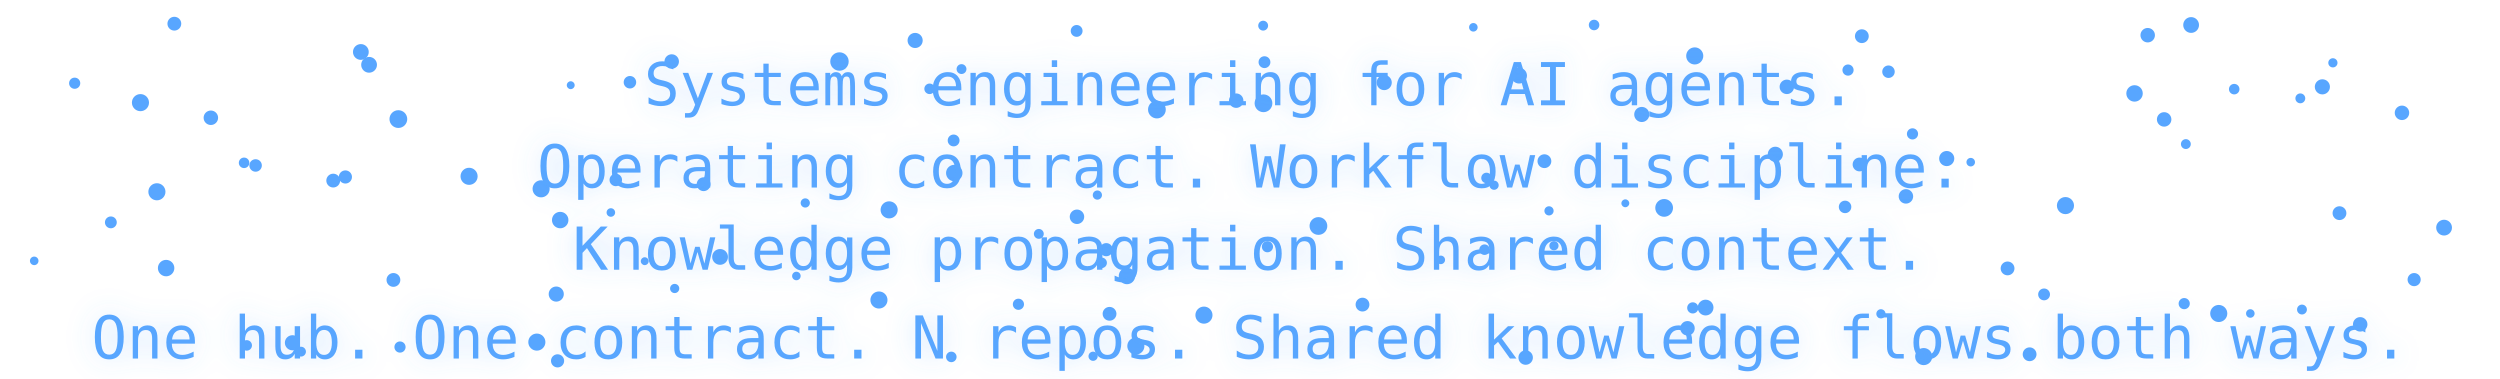
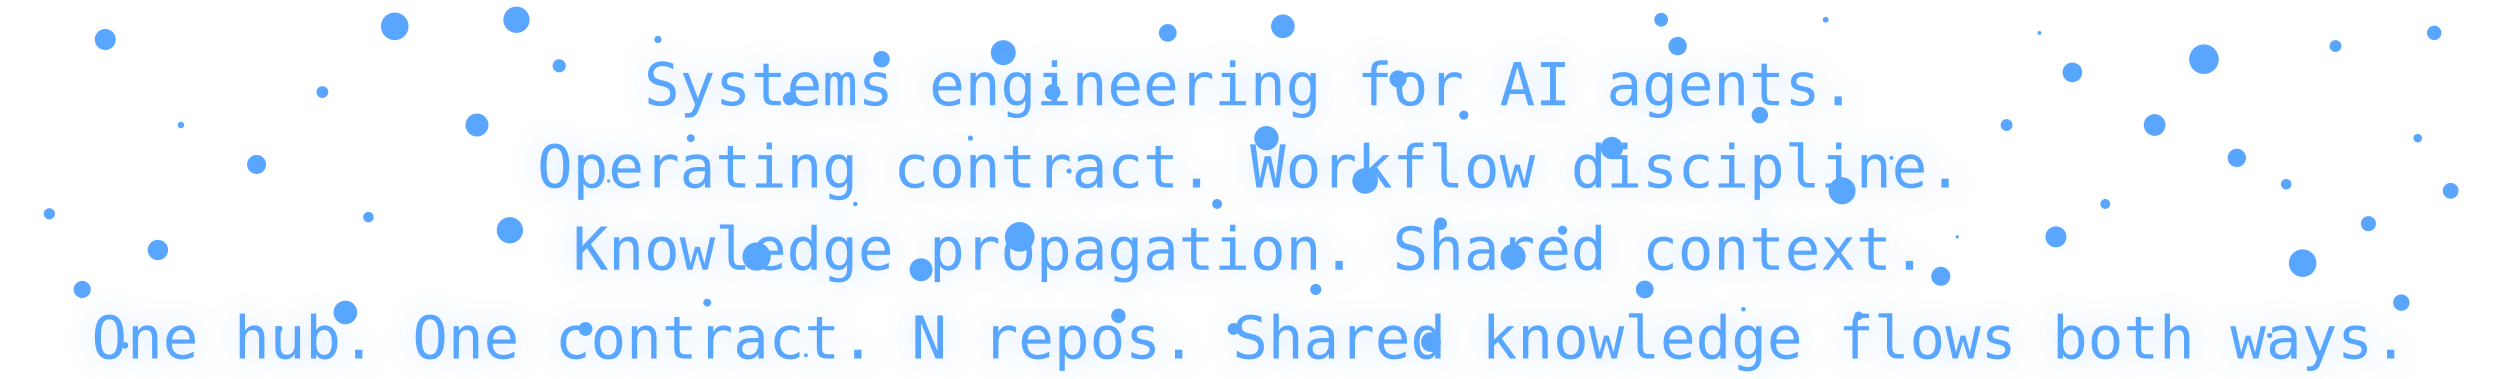
<svg xmlns="http://www.w3.org/2000/svg" viewBox="0 0 760 115" style="background:transparent; font-family:ui-monospace,'Cascadia Code','Fira Code',monospace;">
  <defs>
    <style>
-       @keyframes pa { 0%,100% { opacity: 0.02; } 35% { opacity: 0.65; } 70% { opacity: 0.08; } }
+       @keyframes pa { 0%,100% { opacity: 0.02; } 35% { opacity: 0.85; } 70% { opacity: 0.08; } }
      .pa { animation: pa 2.3s ease-in-out infinite; }
-       @keyframes pb { 0%,100% { opacity: 0.05; } 35% { opacity: 0.5; } 70% { opacity: 0.12; } }
+       @keyframes pb { 0%,100% { opacity: 0.05; } 35% { opacity: 0.6; } 70% { opacity: 0.12; } }
      .pb { animation: pb 1.8s ease-in-out infinite; }
-       @keyframes pc { 0%,100% { opacity: 0.03; } 35% { opacity: 0.75; } 70% { opacity: 0.05; } }
+       @keyframes pc { 0%,100% { opacity: 0.03; } 35% { opacity: 0.9; } 70% { opacity: 0.05; } }
      .pc { animation: pc 3.1s ease-in-out infinite; }
-       @keyframes pd { 0%,100% { opacity: 0.08; } 35% { opacity: 0.4; } 70% { opacity: 0.15; } }
+       @keyframes pd { 0%,100% { opacity: 0.08; } 35% { opacity: 0.5; } 70% { opacity: 0.15; } }
      .pd { animation: pd 4.5s ease-in-out infinite; }
-       @keyframes pe { 0%,100% { opacity: 0.01; } 35% { opacity: 0.6; } 70% { opacity: 0.1; } }
+       @keyframes pe { 0%,100% { opacity: 0.01; } 35% { opacity: 0.7; } 70% { opacity: 0.1; } }
      .pe { animation: pe 2.9s ease-in-out infinite; }
-       @keyframes pf { 0%,100% { opacity: 0.06; } 35% { opacity: 0.55; } 70% { opacity: 0.03; } }
+       @keyframes pf { 0%,100% { opacity: 0.06; } 35% { opacity: 0.75; } 70% { opacity: 0.03; } }
      .pf { animation: pf 5.8s ease-in-out infinite; }
-       @keyframes pg { 0%,100% { opacity: 0.04; } 35% { opacity: 0.7; } 70% { opacity: 0.07; } }
+       @keyframes pg { 0%,100% { opacity: 0.04; } 35% { opacity: 0.8; } 70% { opacity: 0.07; } }
      .pg { animation: pg 3.6s ease-in-out infinite; }
-       @keyframes ph { 0%,100% { opacity: 0.07; } 35% { opacity: 0.45; } 70% { opacity: 0.12; } }
+       @keyframes ph { 0%,100% { opacity: 0.07; } 35% { opacity: 0.55; } 70% { opacity: 0.12; } }
      .ph { animation: ph 1.2s ease-in-out infinite; }
      @keyframes fade1 {
        0%   { opacity: 0; }
        12%  { opacity: 0; }
        16%  { opacity: 1; }
        75%  { opacity: 1; }
        85%  { opacity: 0; }
        100% { opacity: 0; }
      }
      .fade1 { animation: fade1 14s ease-in-out infinite; }
      @keyframes fade2 {
        0%   { opacity: 0; }
        28%  { opacity: 0; }
        32%  { opacity: 1; }
        75%  { opacity: 1; }
        85%  { opacity: 0; }
        100% { opacity: 0; }
      }
      .fade2 { animation: fade2 14s ease-in-out infinite; }
      @keyframes fade3 {
        0%   { opacity: 0; }
        44%  { opacity: 0; }
        48%  { opacity: 1; }
        75%  { opacity: 1; }
        85%  { opacity: 0; }
        100% { opacity: 0; }
      }
      .fade3 { animation: fade3 14s ease-in-out infinite; }
      @keyframes fade4 {
        0%   { opacity: 0; }
        60%  { opacity: 0; }
        64%  { opacity: 1; }
        75%  { opacity: 1; }
        85%  { opacity: 0; }
        100% { opacity: 0; }
      }
      .fade4 { animation: fade4 14s ease-in-out infinite; }
      .text-layer { filter: drop-shadow(0 0 4px rgba(88,166,255,0.3)); }
    </style>
  </defs>
  <g fill="#58a6ff">
-     <circle cx="484.6" cy="7.6" r="1.6" class="pd" />
-     <circle cx="109.7" cy="15.8" r="2.4" class="pb" />
-     <circle cx="447.9" cy="8.3" r="1.3" class="pd" />
-     <circle cx="384.0" cy="7.8" r="1.5" class="pg" />
-     <circle cx="170.3" cy="66.9" r="2.5" class="pa" />
-     <circle cx="574.1" cy="21.8" r="1.9" class="pe" />
-     <circle cx="121.6" cy="105.5" r="1.7" class="pb" />
-     <circle cx="289.9" cy="42.7" r="1.8" class="pe" />
-     <circle cx="610.3" cy="81.6" r="2.1" class="pg" />
-     <circle cx="64.1" cy="35.8" r="2.2" class="pf" />
-     <circle cx="438.0" cy="79.0" r="1.3" class="pd" />
-     <circle cx="584.8" cy="108.4" r="2.6" class="pb" />
-     <circle cx="290.1" cy="52.6" r="2.5" class="pc" />
-     <circle cx="282.6" cy="27.0" r="1.6" class="pb" />
-     <circle cx="461.8" cy="23.0" r="2.4" class="pc" />
-     <circle cx="351.7" cy="33.3" r="2.7" class="pd" />
-     <circle cx="518.5" cy="93.5" r="2.4" class="pd" />
-     <circle cx="621.4" cy="89.5" r="1.8" class="pb" />
-     <circle cx="163.2" cy="104.0" r="2.6" class="pf" />
-     <circle cx="164.5" cy="57.4" r="2.6" class="ph" />
-     <circle cx="112.2" cy="19.7" r="2.4" class="pe" />
-     <circle cx="565.3" cy="50.0" r="2.1" class="pf" />
-     <circle cx="169.5" cy="109.7" r="2.0" class="pb" />
-     <circle cx="571.8" cy="95.4" r="1.4" class="pc" />
-     <circle cx="599.1" cy="49.3" r="1.3" class="pg" />
-     <circle cx="451.9" cy="54.1" r="1.6" class="pa" />
-     <circle cx="515.2" cy="17.0" r="2.6" class="pe" />
-     <circle cx="581.4" cy="40.7" r="1.7" class="pc" />
-     <circle cx="345.3" cy="105.2" r="2.6" class="pe" />
-     <circle cx="733.9" cy="85.0" r="2.0" class="pb" />
-     <circle cx="657.9" cy="36.3" r="2.2" class="pd" />
-     <circle cx="119.6" cy="85.1" r="2.1" class="pa" />
-     <circle cx="454.2" cy="56.3" r="1.4" class="pf" />
-     <circle cx="664.0" cy="92.3" r="1.7" class="pa" />
-     <circle cx="185.7" cy="64.6" r="1.3" class="ph" />
-     <circle cx="617.0" cy="107.7" r="2.1" class="pc" />
-     <circle cx="101.3" cy="54.9" r="2.1" class="pe" />
-     <circle cx="400.8" cy="68.7" r="2.7" class="pd" />
-     <circle cx="539.7" cy="46.9" r="2.3" class="pf" />
-     <circle cx="333.6" cy="59.3" r="1.4" class="pd" />
-     <circle cx="53.0" cy="7.2" r="2.1" class="pd" />
-     <circle cx="10.4" cy="79.3" r="1.3" class="pb" />
-     <circle cx="684.1" cy="95.3" r="1.3" class="pd" />
-     <circle cx="213.9" cy="56.0" r="2.1" class="ph" />
-     <circle cx="187.2" cy="54.7" r="1.9" class="pb" />
-     <circle cx="77.7" cy="50.3" r="1.9" class="ph" />
-     <circle cx="652.9" cy="10.7" r="2.2" class="pb" />
-     <circle cx="50.5" cy="81.5" r="2.5" class="pb" />
-     <circle cx="191.5" cy="25.0" r="1.9" class="pg" />
-     <circle cx="142.6" cy="53.6" r="2.6" class="pb" />
-     <circle cx="337.3" cy="95.4" r="2.1" class="pa" />
-     <circle cx="494.1" cy="61.8" r="1.2" class="pb" />
-     <circle cx="699.8" cy="94.1" r="1.5" class="ph" />
-     <circle cx="366.0" cy="95.8" r="2.6" class="pc" />
-     <circle cx="289.2" cy="108.5" r="1.6" class="ph" />
-     <circle cx="218.9" cy="78.1" r="2.4" class="ph" />
-     <circle cx="121.1" cy="36.2" r="2.7" class="pa" />
-     <circle cx="566.0" cy="11.0" r="2.1" class="pc" />
-     <circle cx="47.7" cy="58.3" r="2.6" class="pb" />
-     <circle cx="451.3" cy="75.9" r="1.6" class="pb" />
-     <circle cx="711.2" cy="64.8" r="2.1" class="pa" />
-     <circle cx="469.5" cy="49.0" r="2.1" class="pf" />
-     <circle cx="706.0" cy="26.4" r="2.3" class="pd" />
-     <circle cx="204.2" cy="18.7" r="2.2" class="ph" />
-     <circle cx="242.1" cy="83.9" r="1.3" class="ph" />
-     <circle cx="470.9" cy="64.1" r="1.4" class="pd" />
-     <circle cx="384.4" cy="18.9" r="1.8" class="pb" />
-     <circle cx="664.5" cy="43.8" r="1.5" class="pe" />
-     <circle cx="463.8" cy="108.7" r="2.2" class="pa" />
-     <circle cx="505.9" cy="63.2" r="2.7" class="pb" />
-     <circle cx="709.2" cy="19.1" r="1.4" class="pb" />
-     <circle cx="561.8" cy="21.3" r="1.7" class="pd" />
-     <circle cx="543.2" cy="26.4" r="2.2" class="pe" />
-     <circle cx="384.1" cy="31.4" r="2.7" class="pa" />
-     <circle cx="74.2" cy="49.5" r="1.6" class="pa" />
-     <circle cx="255.2" cy="18.7" r="2.8" class="pc" />
-     <circle cx="560.9" cy="62.9" r="1.9" class="pa" />
-     <circle cx="88.9" cy="104.2" r="2.3" class="pc" />
-     <circle cx="414.2" cy="92.6" r="2.1" class="pc" />
-     <circle cx="327.3" cy="9.4" r="1.8" class="pa" />
-     <circle cx="679.2" cy="27.1" r="1.6" class="pb" />
-     <circle cx="270.3" cy="63.8" r="2.6" class="pc" />
-     <circle cx="699.3" cy="29.9" r="1.5" class="pc" />
-     <circle cx="666.1" cy="7.6" r="2.4" class="pf" />
-     <circle cx="591.8" cy="48.2" r="2.3" class="pd" />
-     <circle cx="205.1" cy="87.7" r="1.4" class="pa" />
-     <circle cx="648.9" cy="28.4" r="2.5" class="ph" />
-     <circle cx="267.2" cy="91.2" r="2.6" class="pd" />
-     <circle cx="22.7" cy="25.3" r="1.7" class="pb" />
-     <circle cx="730.2" cy="34.3" r="2.2" class="pg" />
-     <circle cx="514.6" cy="93.6" r="1.7" class="pa" />
-     <circle cx="91.5" cy="106.9" r="1.5" class="pe" />
-     <circle cx="33.7" cy="67.6" r="1.8" class="pf" />
-     <circle cx="332.3" cy="108.3" r="1.4" class="pd" />
-     <circle cx="196.0" cy="79.4" r="1.2" class="pd" />
-     <circle cx="278.2" cy="12.3" r="2.3" class="pf" />
-     <circle cx="472.4" cy="74.7" r="1.4" class="pe" />
-     <circle cx="385.3" cy="75.0" r="1.7" class="pe" />
-     <circle cx="420.8" cy="25.1" r="2.3" class="pg" />
-     <circle cx="513.0" cy="99.8" r="2.2" class="pe" />
-     <circle cx="309.6" cy="92.5" r="1.7" class="pd" />
-     <circle cx="327.4" cy="65.9" r="2.2" class="ph" />
-     <circle cx="336.3" cy="75.9" r="2.0" class="pc" />
-     <circle cx="499.1" cy="34.8" r="2.3" class="pf" />
-     <circle cx="75.0" cy="105.0" r="1.6" class="pe" />
-     <circle cx="173.5" cy="25.9" r="1.2" class="pd" />
-     <circle cx="743.0" cy="69.2" r="2.4" class="ph" />
-     <circle cx="315.8" cy="71.1" r="1.5" class="pg" />
-     <circle cx="375.8" cy="30.6" r="2.2" class="pa" />
-     <circle cx="674.5" cy="95.3" r="2.6" class="pg" />
-     <circle cx="169.1" cy="89.4" r="2.3" class="ph" />
-     <circle cx="42.7" cy="31.2" r="2.6" class="ph" />
-     <circle cx="105.0" cy="53.8" r="2.0" class="pf" />
-     <circle cx="717.5" cy="98.6" r="2.2" class="pg" />
-     <circle cx="627.9" cy="62.5" r="2.6" class="ph" />
-     <circle cx="342.6" cy="83.9" r="2.5" class="pe" />
-     <circle cx="579.4" cy="59.7" r="2.2" class="pe" />
-     <circle cx="334.9" cy="79.9" r="1.6" class="pf" />
-     <circle cx="244.8" cy="61.7" r="1.4" class="pd" />
-     <circle cx="292.3" cy="21.0" r="1.5" class="pg" />
+     <circle cx="32" cy="12" r="3.2" class="pa" />
+     <circle cx="98" cy="28" r="1.8" class="pc" />
+     <circle cx="157" cy="6" r="4.0" class="pe" />
+     <circle cx="210" cy="42" r="1.2" class="pb" />
+     <circle cx="268" cy="18" r="2.5" class="pg" />
+     <circle cx="325" cy="52" r="0.8" class="pd" />
+     <circle cx="390" cy="8" r="3.6" class="pf" />
+     <circle cx="445" cy="35" r="1.4" class="pa" />
+     <circle cx="510" cy="14" r="2.8" class="ph" />
+     <circle cx="575" cy="48" r="0.6" class="pc" />
+     <circle cx="630" cy="22" r="3.0" class="pb" />
+     <circle cx="695" cy="56" r="1.6" class="pe" />
+     <circle cx="740" cy="10" r="2.2" class="pd" />
+     <circle cx="55" cy="38" r="1.0" class="pg" />
+     <circle cx="120" cy="8" r="4.2" class="pf" />
+     <circle cx="185" cy="55" r="0.5" class="pa" />
+     <circle cx="240" cy="30" r="2.0" class="ph" />
+     <circle cx="305" cy="16" r="3.8" class="pc" />
+     <circle cx="370" cy="62" r="1.5" class="pb" />
+     <circle cx="425" cy="24" r="2.6" class="pe" />
+     <circle cx="490" cy="45" r="3.4" class="pd" />
+     <circle cx="555" cy="6" r="0.9" class="pg" />
+     <circle cx="610" cy="38" r="1.8" class="pa" />
+     <circle cx="670" cy="18" r="4.5" class="pf" />
+     <circle cx="720" cy="68" r="2.3" class="ph" />
+     <circle cx="15" cy="65" r="1.7" class="pc" />
+     <circle cx="78" cy="50" r="2.9" class="pb" />
+     <circle cx="145" cy="38" r="3.5" class="pd" />
+     <circle cx="200" cy="12" r="1.1" class="pe" />
+     <circle cx="260" cy="62" r="0.7" class="pg" />
+     <circle cx="320" cy="28" r="2.4" class="pa" />
+     <circle cx="385" cy="42" r="3.7" class="pf" />
+     <circle cx="438" cy="68" r="1.9" class="ph" />
+     <circle cx="505" cy="6" r="2.1" class="pc" />
+     <circle cx="560" cy="58" r="4.1" class="pb" />
+     <circle cx="620" cy="10" r="0.6" class="pd" />
+     <circle cx="680" cy="48" r="2.8" class="pe" />
+     <circle cx="735" cy="42" r="1.3" class="pg" />
+     <circle cx="48" cy="76" r="3.1" class="pa" />
+     <circle cx="112" cy="66" r="1.6" class="pf" />
+     <circle cx="170" cy="20" r="2.0" class="ph" />
+     <circle cx="230" cy="78" r="4.3" class="pc" />
+     <circle cx="295" cy="42" r="0.8" class="pb" />
+     <circle cx="355" cy="10" r="2.7" class="pd" />
+     <circle cx="415" cy="55" r="3.9" class="pe" />
+     <circle cx="475" cy="70" r="1.4" class="pg" />
+     <circle cx="535" cy="35" r="2.5" class="pa" />
+     <circle cx="595" cy="72" r="0.5" class="pf" />
+     <circle cx="655" cy="38" r="3.3" class="ph" />
+     <circle cx="710" cy="14" r="1.8" class="pc" />
+     <circle cx="25" cy="88" r="2.6" class="pb" />
+     <circle cx="85" cy="100" r="0.9" class="pd" />
+     <circle cx="155" cy="70" r="4.0" class="pe" />
+     <circle cx="215" cy="92" r="1.2" class="pg" />
+     <circle cx="280" cy="82" r="3.5" class="pa" />
+     <circle cx="340" cy="96" r="2.2" class="pf" />
+     <circle cx="400" cy="88" r="1.7" class="ph" />
+     <circle cx="460" cy="78" r="3.8" class="pc" />
+     <circle cx="530" cy="94" r="0.7" class="pb" />
+     <circle cx="590" cy="84" r="2.9" class="pd" />
+     <circle cx="640" cy="62" r="1.5" class="pe" />
+     <circle cx="700" cy="80" r="4.2" class="pg" />
+     <circle cx="745" cy="58" r="2.4" class="pa" />
+     <circle cx="38" cy="105" r="1.0" class="pf" />
+     <circle cx="105" cy="95" r="3.6" class="ph" />
+     <circle cx="178" cy="100" r="2.1" class="pc" />
+     <circle cx="245" cy="108" r="0.6" class="pb" />
+     <circle cx="310" cy="72" r="4.5" class="pd" />
+     <circle cx="375" cy="100" r="1.8" class="pe" />
+     <circle cx="435" cy="104" r="3.0" class="pg" />
+     <circle cx="500" cy="88" r="2.7" class="pa" />
+     <circle cx="565" cy="96" r="1.3" class="pf" />
+     <circle cx="625" cy="72" r="3.2" class="ph" />
+     <circle cx="690" cy="102" r="0.8" class="pc" />
+     <circle cx="730" cy="92" r="2.5" class="pb" />
  </g>
  <g class="text-layer">
    <g class="fade1">
      <text x="380" y="32" fill="#58a6ff" font-size="18" text-anchor="middle">Systems engineering for AI agents.</text>
    </g>
    <g class="fade2">
      <text x="380" y="57" fill="#58a6ff" font-size="18" text-anchor="middle">Operating contract. Workflow discipline.</text>
    </g>
    <g class="fade3">
      <text x="380" y="82" fill="#58a6ff" font-size="18" text-anchor="middle">Knowledge propagation. Shared context.</text>
    </g>
    <g class="fade4">
      <text x="380" y="109" fill="#58a6ff" font-size="18" text-anchor="middle">One hub. One contract. N repos. Shared knowledge flows both ways.</text>
    </g>
  </g>
</svg>
